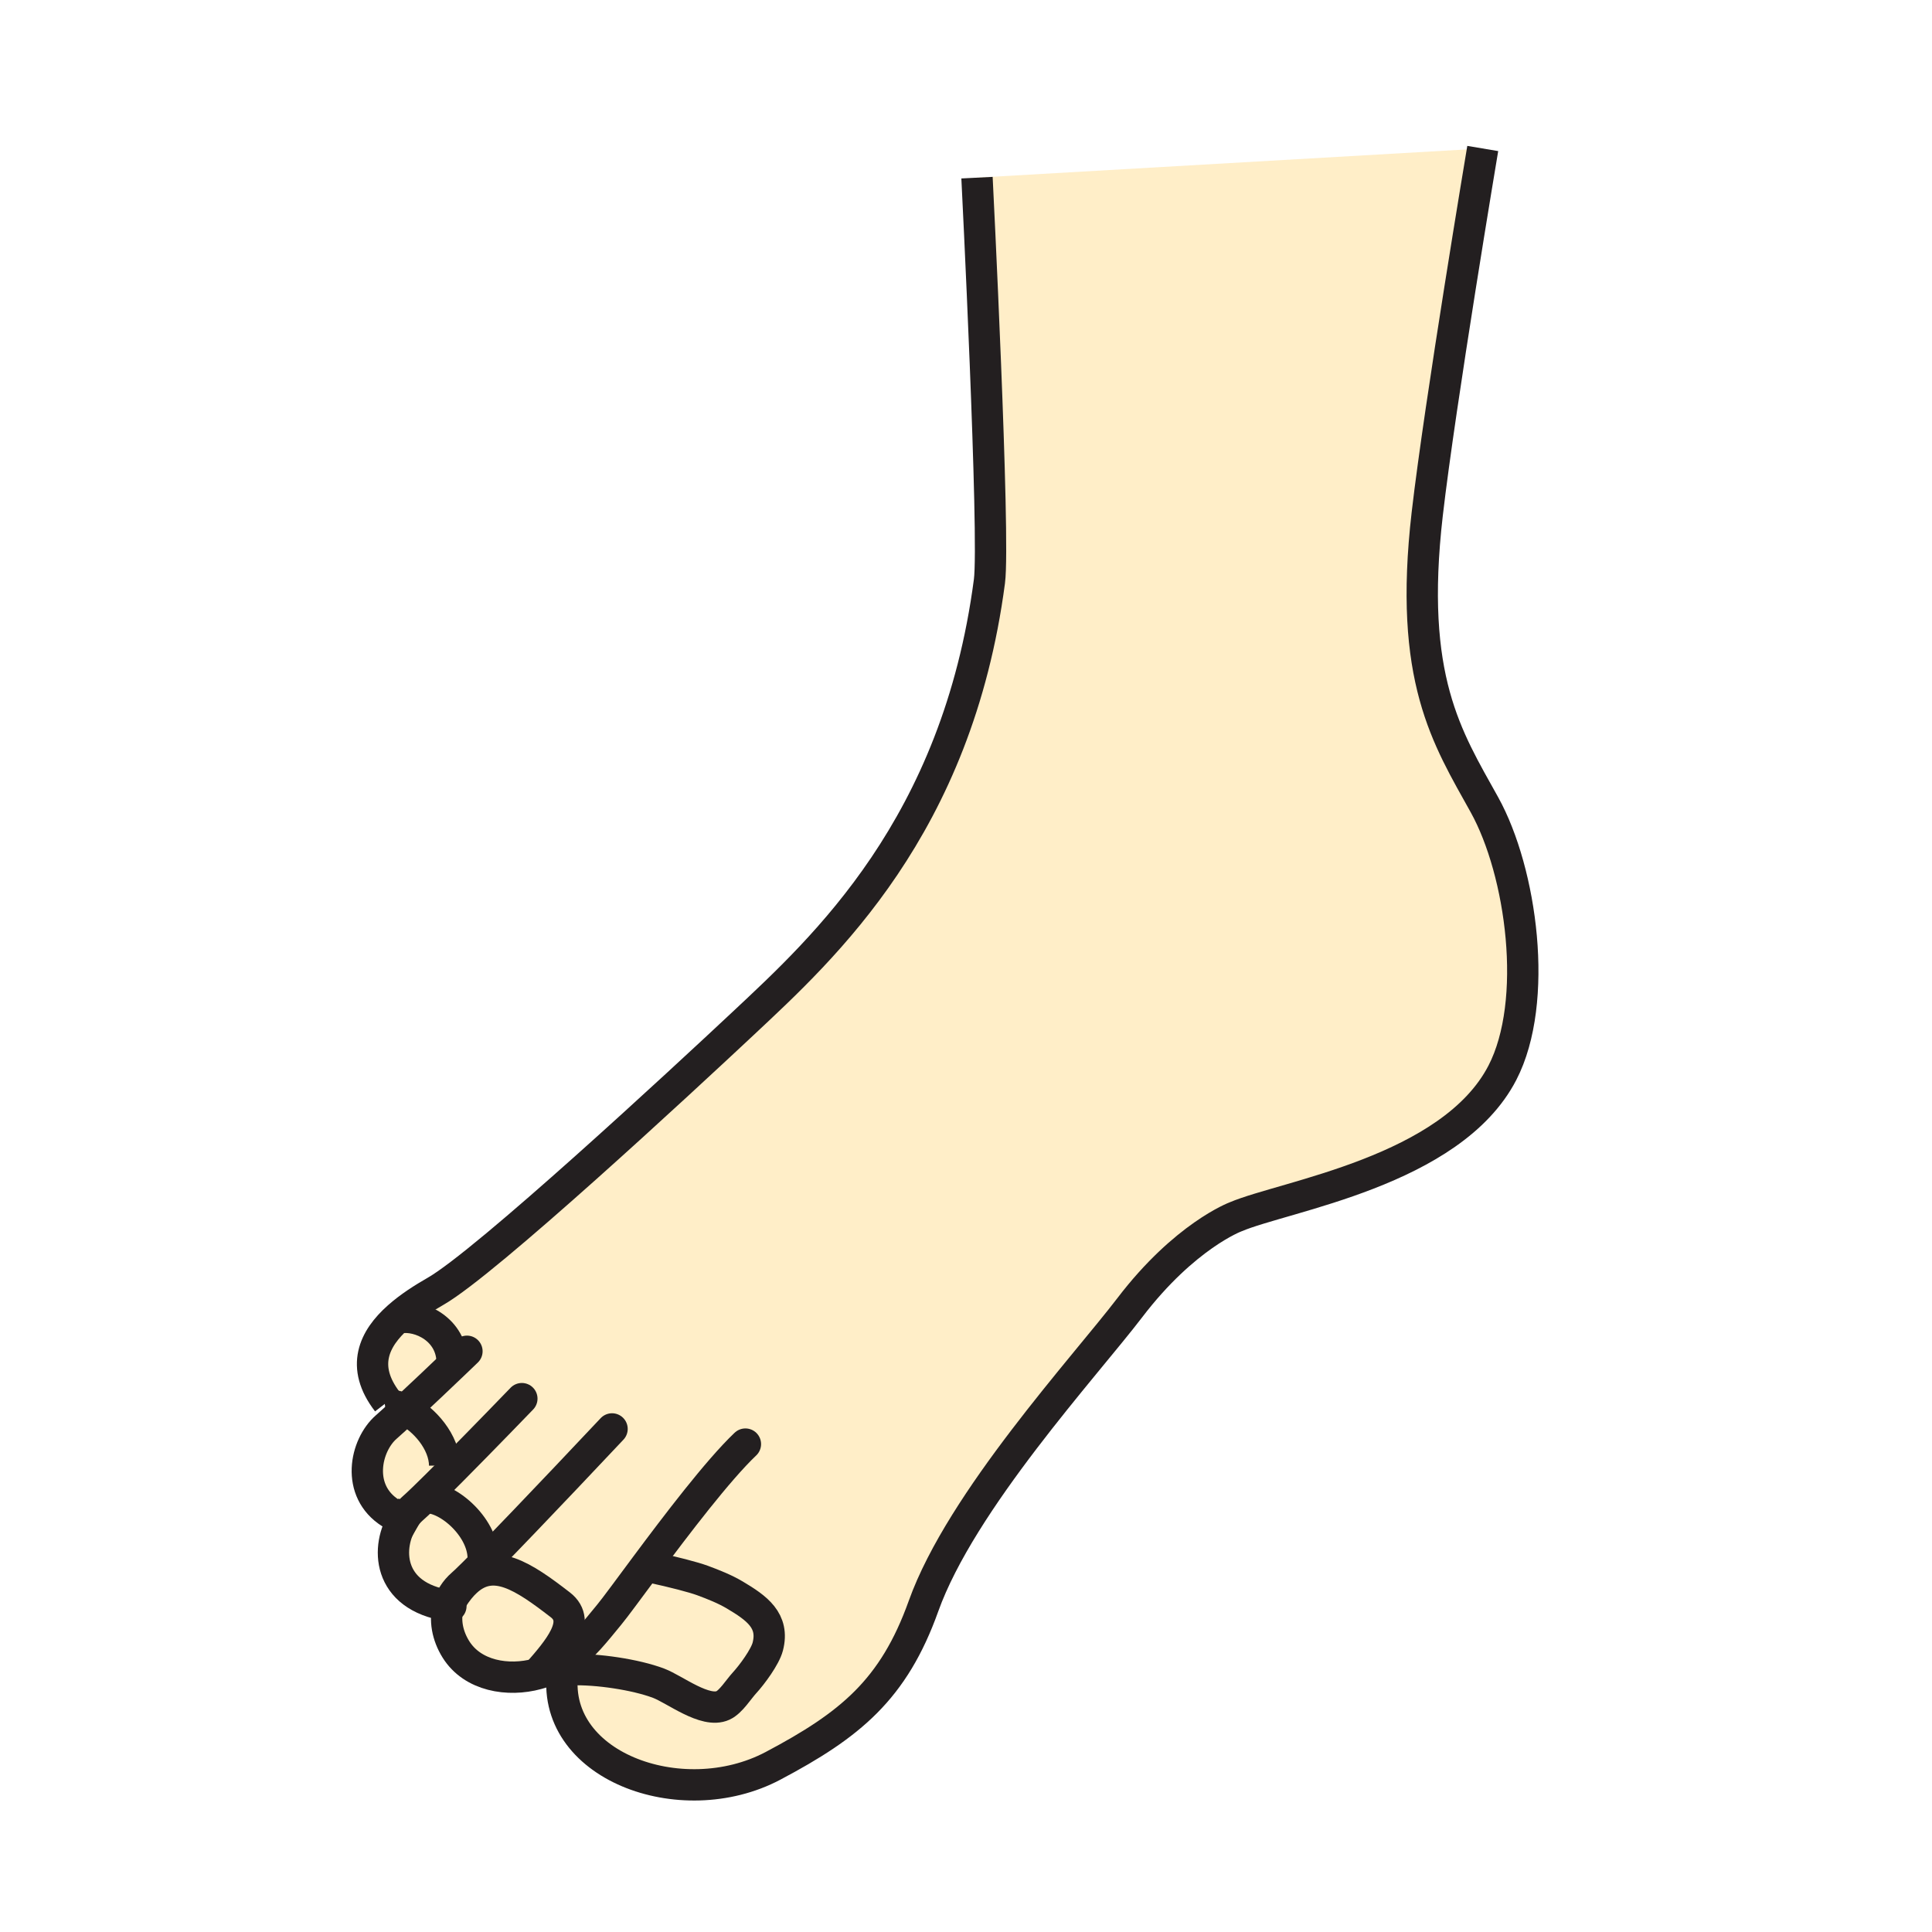
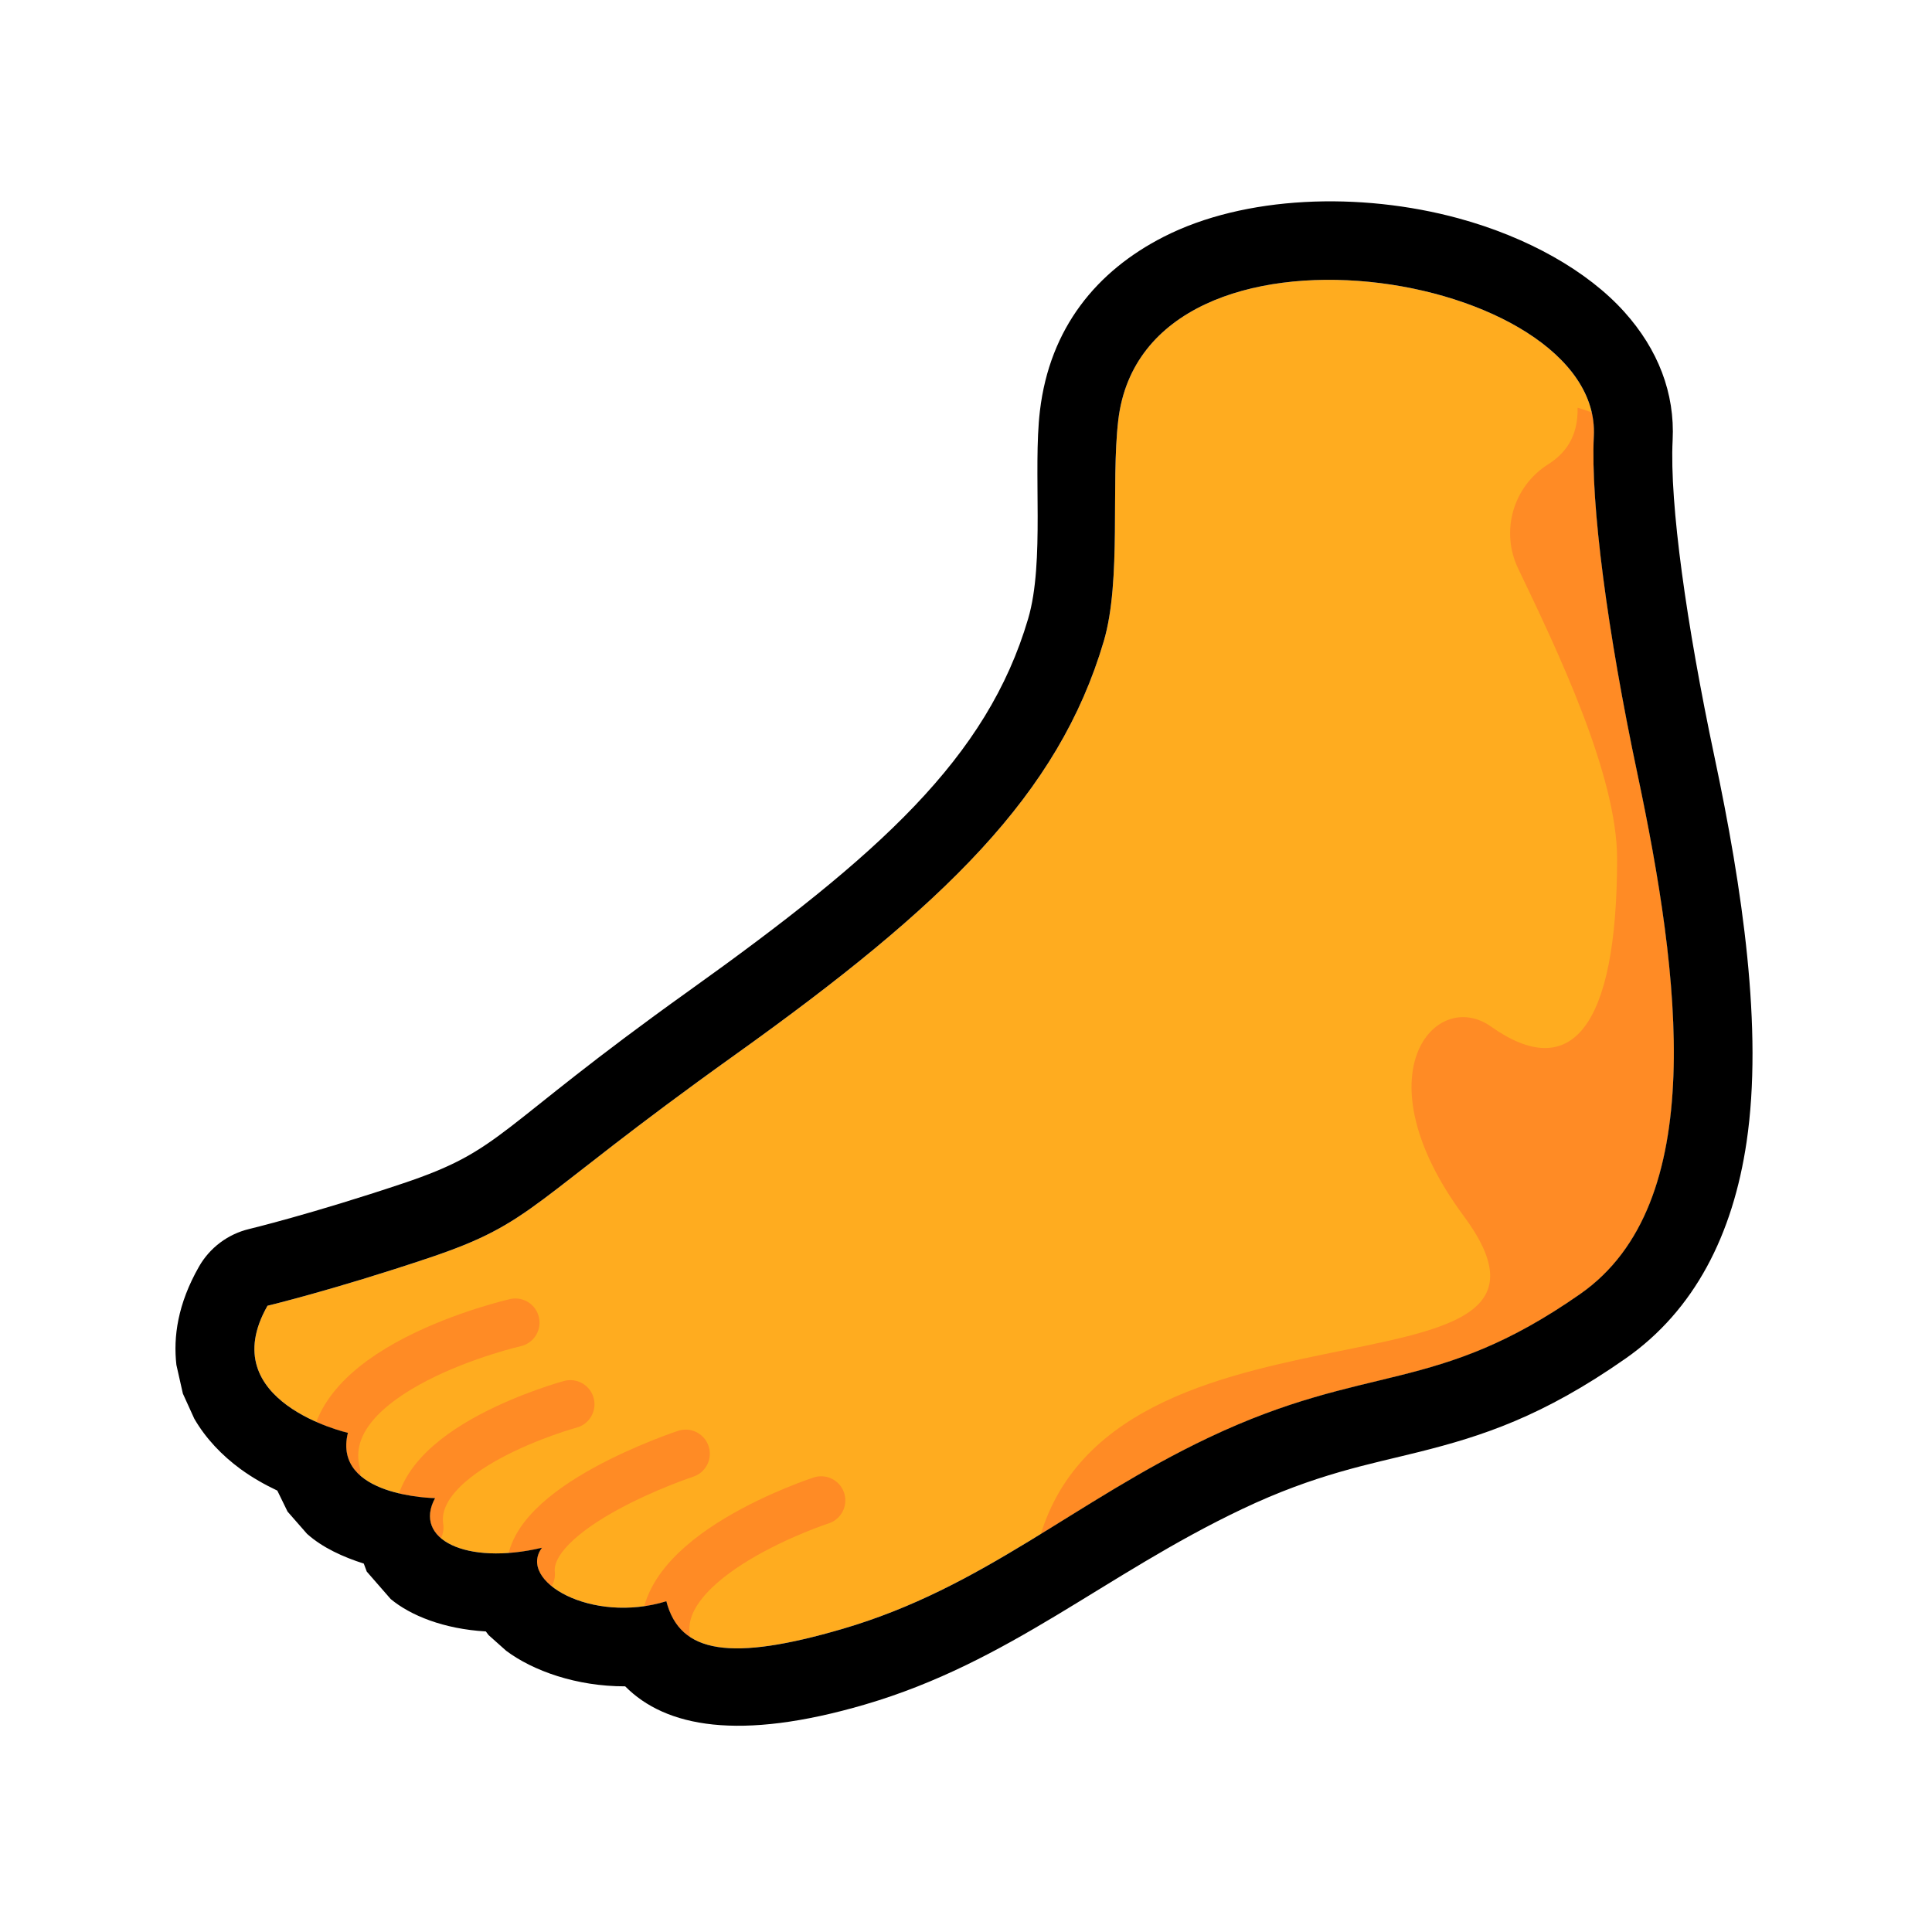
- <svg xmlns="http://www.w3.org/2000/svg" width="850.394" height="850.394" viewBox="0 0 850.394 850.394" overflow="visible">
-   <g fill="#ffeec8" class="aac-skin-fill">
-     <path d="M186.62 659.31c-2.11 2.04-3.87 3.69-5.12 4.78-1.4 1.22-2.69 2.72-3.8 4.42-1.86-.95-3.71-1.88-5.51-2.83l-.21.34c-15.52-9.739-11.24-29.8-1.98-37.89 2.12-1.86 5.08-4.56 8.4-7.64 8.38 4.17 17.2 14.21 17.33 24.56l3.13 2.13c-4.56 4.59-8.86 8.86-12.24 12.13z" />
-     <path d="M177.7 668.51c1.11-1.7 2.4-3.2 3.8-4.42 1.25-1.09 3.01-2.74 5.12-4.78 9.33-1.39 25.9 12.25 26.08 26.45l1.42 1.12c-3.8 3.86-6.96 7.021-9.09 9.03-.64.6-1.19 1.1-1.63 1.49-3.05 2.659-5.02 5.88-6.01 9.359-27.3-4.129-27.68-26.189-19.69-38.249zM178.4 620.49c-2.75-1.36-5.45-2.09-7.78-1.99l-.07-1.47c-11.97-15.53-5.88-27.87 4.76-37.311l.3.34c9.3-1.59 23.22 5.21 23.41 19.511l.73.75c-5.61 5.36-14.29 13.62-21.35 20.17zM323.39 702.03c9.62 5.72 17.54 11.26 14.55 22.76-1.18 4.54-6.89 12.3-10.26 15.97-2.61 2.83-5.93 8.28-9.43 9.9-7.81 3.609-21.26-7.08-28.33-9.76-10.23-3.87-27.25-6.341-38.35-5.96l-3.75-.131c.2-1.26.45-2.54.77-3.84 8.17-5.83 13.68-13.149 19.54-20.22 2.57-3.09 8.59-11.34 16.13-21.47l2.41.55c9.85 2.12 18.52 4.38 22.54 5.85 4.84 1.791 9.87 3.791 14.18 6.351z" />
-     <path d="M205.19 696.08c11.99-11.08 25.13-2.3 41.45 10.31 9.75 7.53-.89 19.86-10.15 30.38-12.86 3.53-28.49.971-35.83-10.81-3.78-6.07-5.06-13.04-3.27-19.2.99-3.479 2.96-6.7 6.01-9.359.44-.391.99-.891 1.63-1.49l.16.169z" />
-     <path d="M284.26 689.28c-7.54 10.13-13.56 18.38-16.13 21.47-5.86 7.07-11.37 14.39-19.54 20.22-.62.45-1.26.88-1.91 1.311-2.99 1.96-6.47 3.479-10.19 4.489 9.26-10.52 19.9-22.85 10.15-30.38-16.32-12.609-29.46-21.39-41.45-10.31l-.16-.17c2.13-2.01 5.29-5.17 9.09-9.03l-1.42-1.12c-.18-14.2-16.75-27.84-26.08-26.45 3.38-3.27 7.68-7.54 12.24-12.13l-3.13-2.13c-.13-10.35-8.95-20.39-17.33-24.56 7.06-6.55 15.74-14.811 21.35-20.17l-.73-.75c-.19-14.301-14.11-21.101-23.41-19.511l-.3-.34c4.94-4.399 10.86-8.16 16.41-11.34 22.18-12.68 108.63-92.84 135.4-117.92 35.5-33.26 94.2-86.62 108.39-194.59 2.521-19.14-5.47-177.67-5.47-177.67l222.61-12.84s-18.78 111.83-24.44 160.9c-8.36 72.55 8.76 98.35 25.18 127.96s24.17 86.56 7.891 118c-22.45 43.36-95.811 54.2-117.391 63.37 0 0-22.439 8.33-46.609 40.021-19.641 25.739-74.23 85.04-90.78 131.31-13.19 36.86-32.3 52.35-66.24 70.33-40.5 21.44-98.98-.27-92.44-42.44l3.75.131c11.1-.381 28.12 2.09 38.35 5.96 7.07 2.68 20.52 13.369 28.33 9.76 3.5-1.62 6.82-7.07 9.43-9.9 3.37-3.67 9.08-11.43 10.26-15.97 2.99-11.5-4.93-17.04-14.55-22.76-4.31-2.561-9.34-4.561-14.18-6.351-4.02-1.47-12.69-3.729-22.54-5.85l-2.411-.55z" />
+ <svg xmlns="http://www.w3.org/2000/svg" width="100%" height="100%" viewBox="0 0 500 500" version="1.1" xml:space="preserve" style="fill-rule:evenodd;clip-rule:evenodd;stroke-linecap:round;stroke-linejoin:round;stroke-miterlimit:1.5;">
+   <g transform="matrix(1,0,0,1,-1546.75,-1064.28)">
+     <g id="Foot" transform="matrix(-0.21125,0,0,0.21125,2045.77,1064.28)">
+       <rect x="0" y="0" width="2362.2" height="2362.2" style="fill:none;" />
+       <g transform="matrix(3.99101,0,0,3.99101,-6037.47,-1841.18)">
+         <path d="M1619.52,858.481C1664.13,889.71 1684.53,879.301 1733.72,902.661C1774.86,922.2 1802.61,948.634 1846.02,961.334C1880.12,971.311 1895.93,969.029 1900.11,952.85C1923.04,959.918 1945.93,946.688 1938.29,936.427C1961.64,941.935 1977.94,933.74 1971.1,921.198C1971.1,921.198 2002.7,920.811 1997.86,901.153C1997.86,901.153 2039.39,891.686 2022.54,862.142C2022.54,862.142 2002.39,857.315 1973.14,847.505C1940.16,836.446 1943.08,830.911 1879.22,785.262C1814.57,739.056 1779.69,705.128 1765.83,658.127C1760.35,639.53 1763.7,609.92 1761.39,590.305C1753.21,521.117 1612.85,544.629 1615.41,595.231C1616.45,615.842 1611.19,655.585 1602.08,698.612C1588.82,761.218 1579.94,830.779 1619.52,858.481Z" style="fill:rgb(255,172,31);" />
+         <clipPath id="_clip1">
+           <path d="M1619.52,858.481C1664.13,889.71 1684.53,879.301 1733.72,902.661C1774.86,922.2 1802.61,948.634 1846.02,961.334C1880.12,971.311 1895.93,969.029 1900.11,952.85C1923.04,959.918 1945.93,946.688 1938.29,936.427C1961.64,941.935 1977.94,933.74 1971.1,921.198C1971.1,921.198 2002.7,920.811 1997.86,901.153C1997.86,901.153 2039.39,891.686 2022.54,862.142C2022.54,862.142 2002.39,857.315 1973.14,847.505C1940.16,836.446 1943.08,830.911 1879.22,785.262C1814.57,739.056 1779.69,705.128 1765.83,658.127C1760.35,639.53 1763.7,609.92 1761.39,590.305C1753.21,521.117 1612.85,544.629 1615.41,595.231C1616.45,615.842 1611.19,655.585 1602.08,698.612C1588.82,761.218 1579.94,830.779 1619.52,858.481Z" />
+         </clipPath>
+         <g clip-path="url(#_clip1)">
+           <g transform="matrix(1.1861,0,0,1.1861,-285.353,-129.75)">
+             <path d="M1629.17,763.994C1643.39,753.924 1663.46,776.213 1636.17,813.094C1597.68,865.115 1734.31,826.511 1747.39,902.726C1756.24,954.256 1525.5,870.508 1545.31,709.034C1547.92,687.771 1571.68,613.2 1606.73,603.867C1606.58,611.379 1609.91,615.707 1614.43,618.557C1623.44,624.29 1626.74,635.849 1622.12,645.472C1611.96,666.66 1596.51,698.88 1596.51,720.571C1596.51,764.443 1608.45,778.678 1629.17,763.994Z" style="fill:rgb(255,139,37);" />
+           </g>
+           <g transform="matrix(1.1861,0,0,1.1861,-330.064,-137.276)">
+             <path d="M1840.19,892.994C1840.19,892.994 1884.44,907.355 1880.27,929.147" style="fill:none;stroke:rgb(255,139,37);stroke-width:12.5px;" />
+           </g>
+           <g transform="matrix(1.1861,0,0,1.1861,-288.465,-151.6)">
+             <path d="M1840.19,892.994C1840.19,892.994 1882.06,906.771 1880.27,924.147" style="fill:none;stroke:rgb(255,139,37);stroke-width:12.5px;" />
+           </g>
+           <g transform="matrix(1.1861,0,0,1.1861,-255.437,-165.924)">
+             <path d="M1842.19,892.266C1842.19,892.266 1884.24,903.677 1881.27,924.147" style="fill:none;stroke:rgb(255,139,37);stroke-width:12.5px;" />
+           </g>
+           <g transform="matrix(1.1861,0,0,1.1861,-229.894,-188.724)">
+             <path d="M1834.88,890.356C1834.88,890.356 1887.69,902.407 1881.25,929.293" style="fill:none;stroke:rgb(255,139,37);stroke-width:12.5px;" />
+           </g>
+         </g>
+         <path d="M1955.52,962.119C1968.48,961.375 1978.69,957.194 1984.72,952.179L1992.07,943.751L1992.99,941.29C1999.26,939.307 2005.68,936.402 2010.4,932.167L2016.39,925.325L2019.53,918.889C2023.25,917.131 2027.17,914.94 2030.83,912.265C2036.5,908.111 2041.5,902.901 2045.02,896.807L2048.52,889.113L2050.51,880.294C2051.48,871.753 2050.14,861.651 2043.58,850.148C2040.27,844.334 2034.69,840.151 2028.18,838.592C2028.18,838.592 2008.87,833.948 1980.84,824.546C1949.94,814.185 1953.13,808.326 1893.3,765.561C1834.6,723.605 1801.64,693.955 1789.06,651.279C1783.9,633.789 1787.62,605.909 1785.44,587.462C1782.42,561.99 1768.01,544.514 1747.47,534.032C1722.61,521.341 1687.18,520.128 1656.98,528.344C1635.75,534.118 1617.33,544.504 1606.01,557.115C1595.7,568.596 1590.49,582.018 1591.22,596.452C1592.2,615.828 1586.95,653.147 1578.39,693.594C1569.81,734.072 1563.42,777.289 1568.51,811.801C1572.71,840.318 1584.49,863.52 1605.63,878.319C1631.16,896.191 1649.75,902.178 1669.01,907.01C1684.53,910.905 1700.63,913.757 1723.33,924.536C1765.72,944.663 1794.51,971.494 1839.22,984.576C1877.66,995.823 1900.31,991.51 1912.75,978.972C1927.74,979.007 1941.11,974.169 1949.27,968.061L1954.69,963.232L1955.52,962.119ZM1619.52,858.481C1579.94,830.779 1588.82,761.218 1602.08,698.612C1611.19,655.585 1616.45,615.842 1615.41,595.231C1612.85,544.629 1753.21,521.117 1761.39,590.305C1763.7,609.92 1760.35,639.53 1765.83,658.127C1779.69,705.128 1814.57,739.056 1879.22,785.262C1943.08,830.911 1940.16,836.446 1973.14,847.505C2002.39,857.315 2022.54,862.142 2022.54,862.142C2039.39,891.686 1997.86,901.153 1997.86,901.153C2002.7,920.811 1971.1,921.198 1971.1,921.198C1977.94,933.74 1961.64,941.935 1938.29,936.427C1945.93,946.688 1923.04,959.918 1900.11,952.85C1895.93,969.029 1880.12,971.311 1846.02,961.334C1802.61,948.634 1774.86,922.2 1733.72,902.661C1684.53,879.301 1664.13,889.71 1619.52,858.481Z" />
+       </g>
+     </g>
  </g>
-   <g fill="none" stroke="#231f20" stroke-width="13.791">
-     <path d="M652.65 65.36s-18.78 111.83-24.44 160.9c-8.36 72.55 8.76 98.35 25.18 127.96s24.17 86.56 7.891 118c-22.45 43.36-95.811 54.2-117.391 63.37 0 0-22.439 8.33-46.609 40.021-19.641 25.739-74.23 85.04-90.78 131.31-13.19 36.86-32.3 52.35-66.24 70.33-40.5 21.44-98.98-.27-92.44-42.44.2-1.26.45-2.54.77-3.84.23-.96.49-1.92.79-2.899M430.04 78.2s7.99 158.53 5.47 177.67c-14.19 107.97-72.89 161.33-108.39 194.59-26.77 25.08-113.22 105.24-135.4 117.92-5.55 3.18-11.47 6.94-16.41 11.34-10.64 9.44-16.73 21.78-4.76 37.311" />
-     <path d="M205.53 594.78s-2.3 2.21-5.78 5.54c-5.61 5.359-14.29 13.62-21.35 20.17-3.32 3.08-6.28 5.779-8.4 7.64-9.26 8.09-13.54 28.15 1.98 37.89.67.421 1.38.83 2.13 1.211M229.7 615.63s-16.69 17.311-30.84 31.55c-4.56 4.59-8.86 8.86-12.24 12.13-2.11 2.04-3.87 3.69-5.12 4.78-1.4 1.22-2.69 2.72-3.8 4.42-7.99 12.061-7.61 34.12 19.69 38.25.36.061.72.11 1.08.16" stroke-linecap="round" stroke-linejoin="round" />
-     <path d="M269.4 628.96s-35.92 38.21-55.28 57.92c-3.8 3.86-6.96 7.021-9.09 9.03-.64.6-1.19 1.1-1.63 1.49-3.05 2.659-5.02 5.88-6.01 9.359-1.79 6.16-.51 13.13 3.27 19.2 7.34 11.78 22.97 14.34 35.83 10.81 3.72-1.01 7.2-2.529 10.19-4.489.65-.431 1.29-.86 1.91-1.311 8.17-5.83 13.68-13.149 19.54-20.22 2.57-3.09 8.59-11.34 16.13-21.47 13.45-18.07 31.73-42.12 43.84-53.641" stroke-linecap="round" stroke-linejoin="round" />
-     <path d="M286.67 689.83c9.85 2.12 18.52 4.38 22.54 5.85 4.84 1.79 9.87 3.79 14.18 6.351 9.62 5.72 17.54 11.26 14.55 22.76-1.18 4.54-6.89 12.3-10.26 15.97-2.61 2.83-5.93 8.28-9.43 9.9-7.81 3.609-21.26-7.08-28.33-9.76-10.23-3.87-27.25-6.341-38.35-5.96M172.19 665.68c1.8.95 3.65 1.88 5.51 2.83 2.09 1.07 4.18 2.17 6.22 3.33M199.02 703.75c2.03-3.22 4.08-5.75 6.17-7.67 11.99-11.08 25.13-2.3 41.45 10.31 9.75 7.53-.89 19.86-10.15 30.38-.08.101-.17.19-.25.29M186.43 659.33c.06-.01.13-.021.19-.021 9.33-1.39 25.9 12.25 26.08 26.45M169.46 618.61c.38-.061.76-.101 1.16-.11 2.33-.1 5.03.63 7.78 1.99 8.38 4.17 17.2 14.21 17.33 24.56M175.61 580.06c9.3-1.59 23.22 5.21 23.41 19.511" />
-   </g>
-   <path fill="none" d="M0 0h850.394v850.394H0z" />
</svg>
